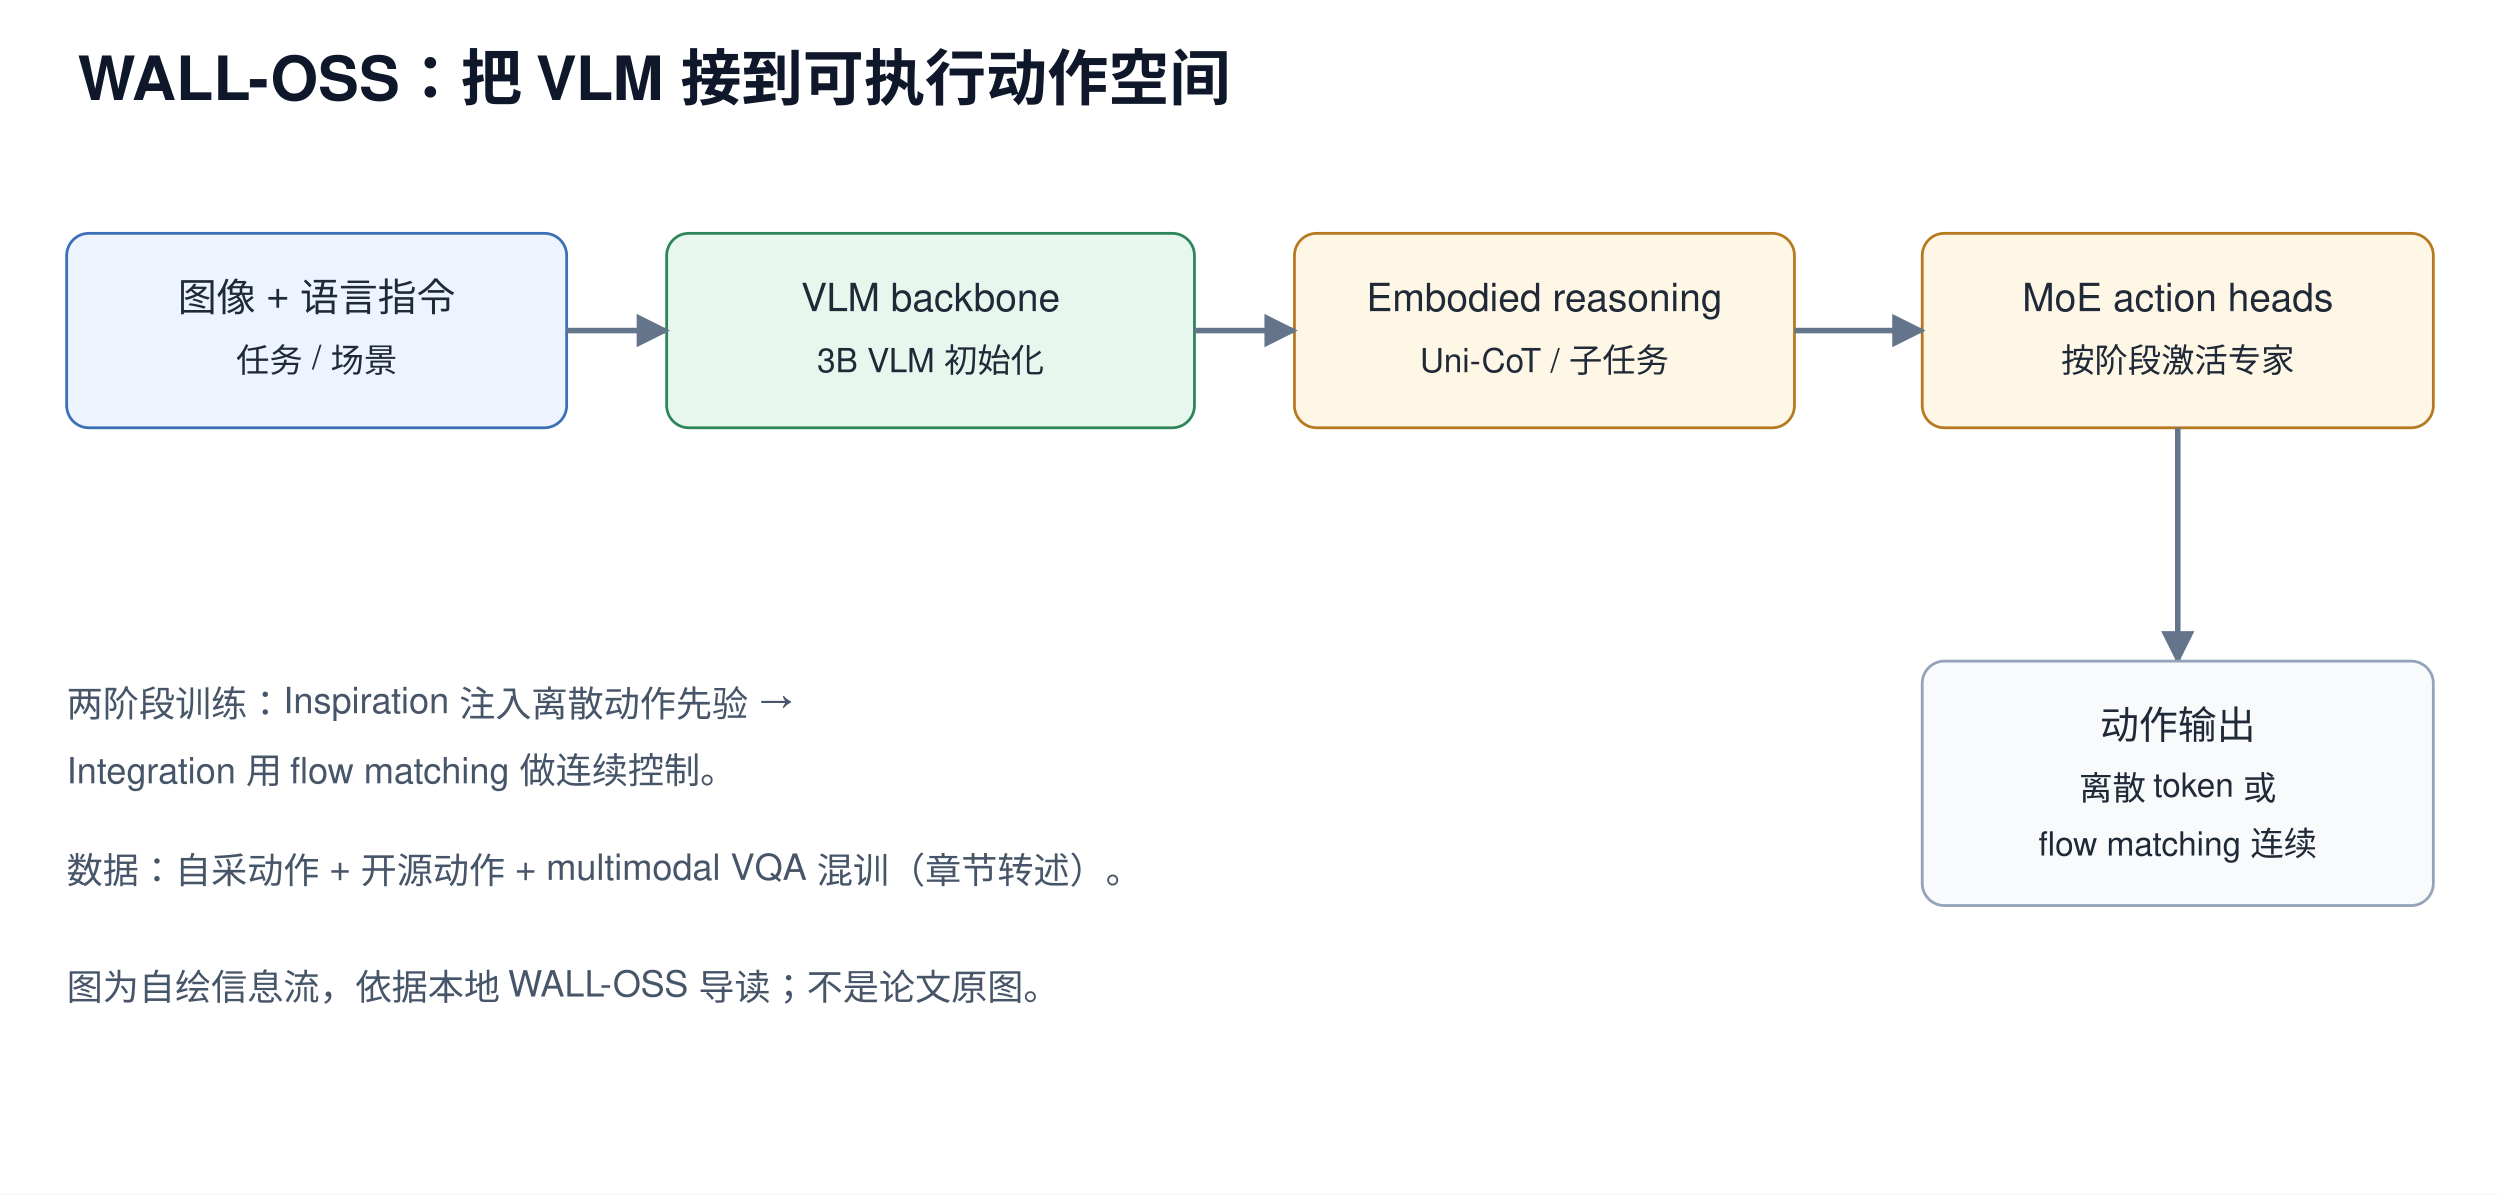
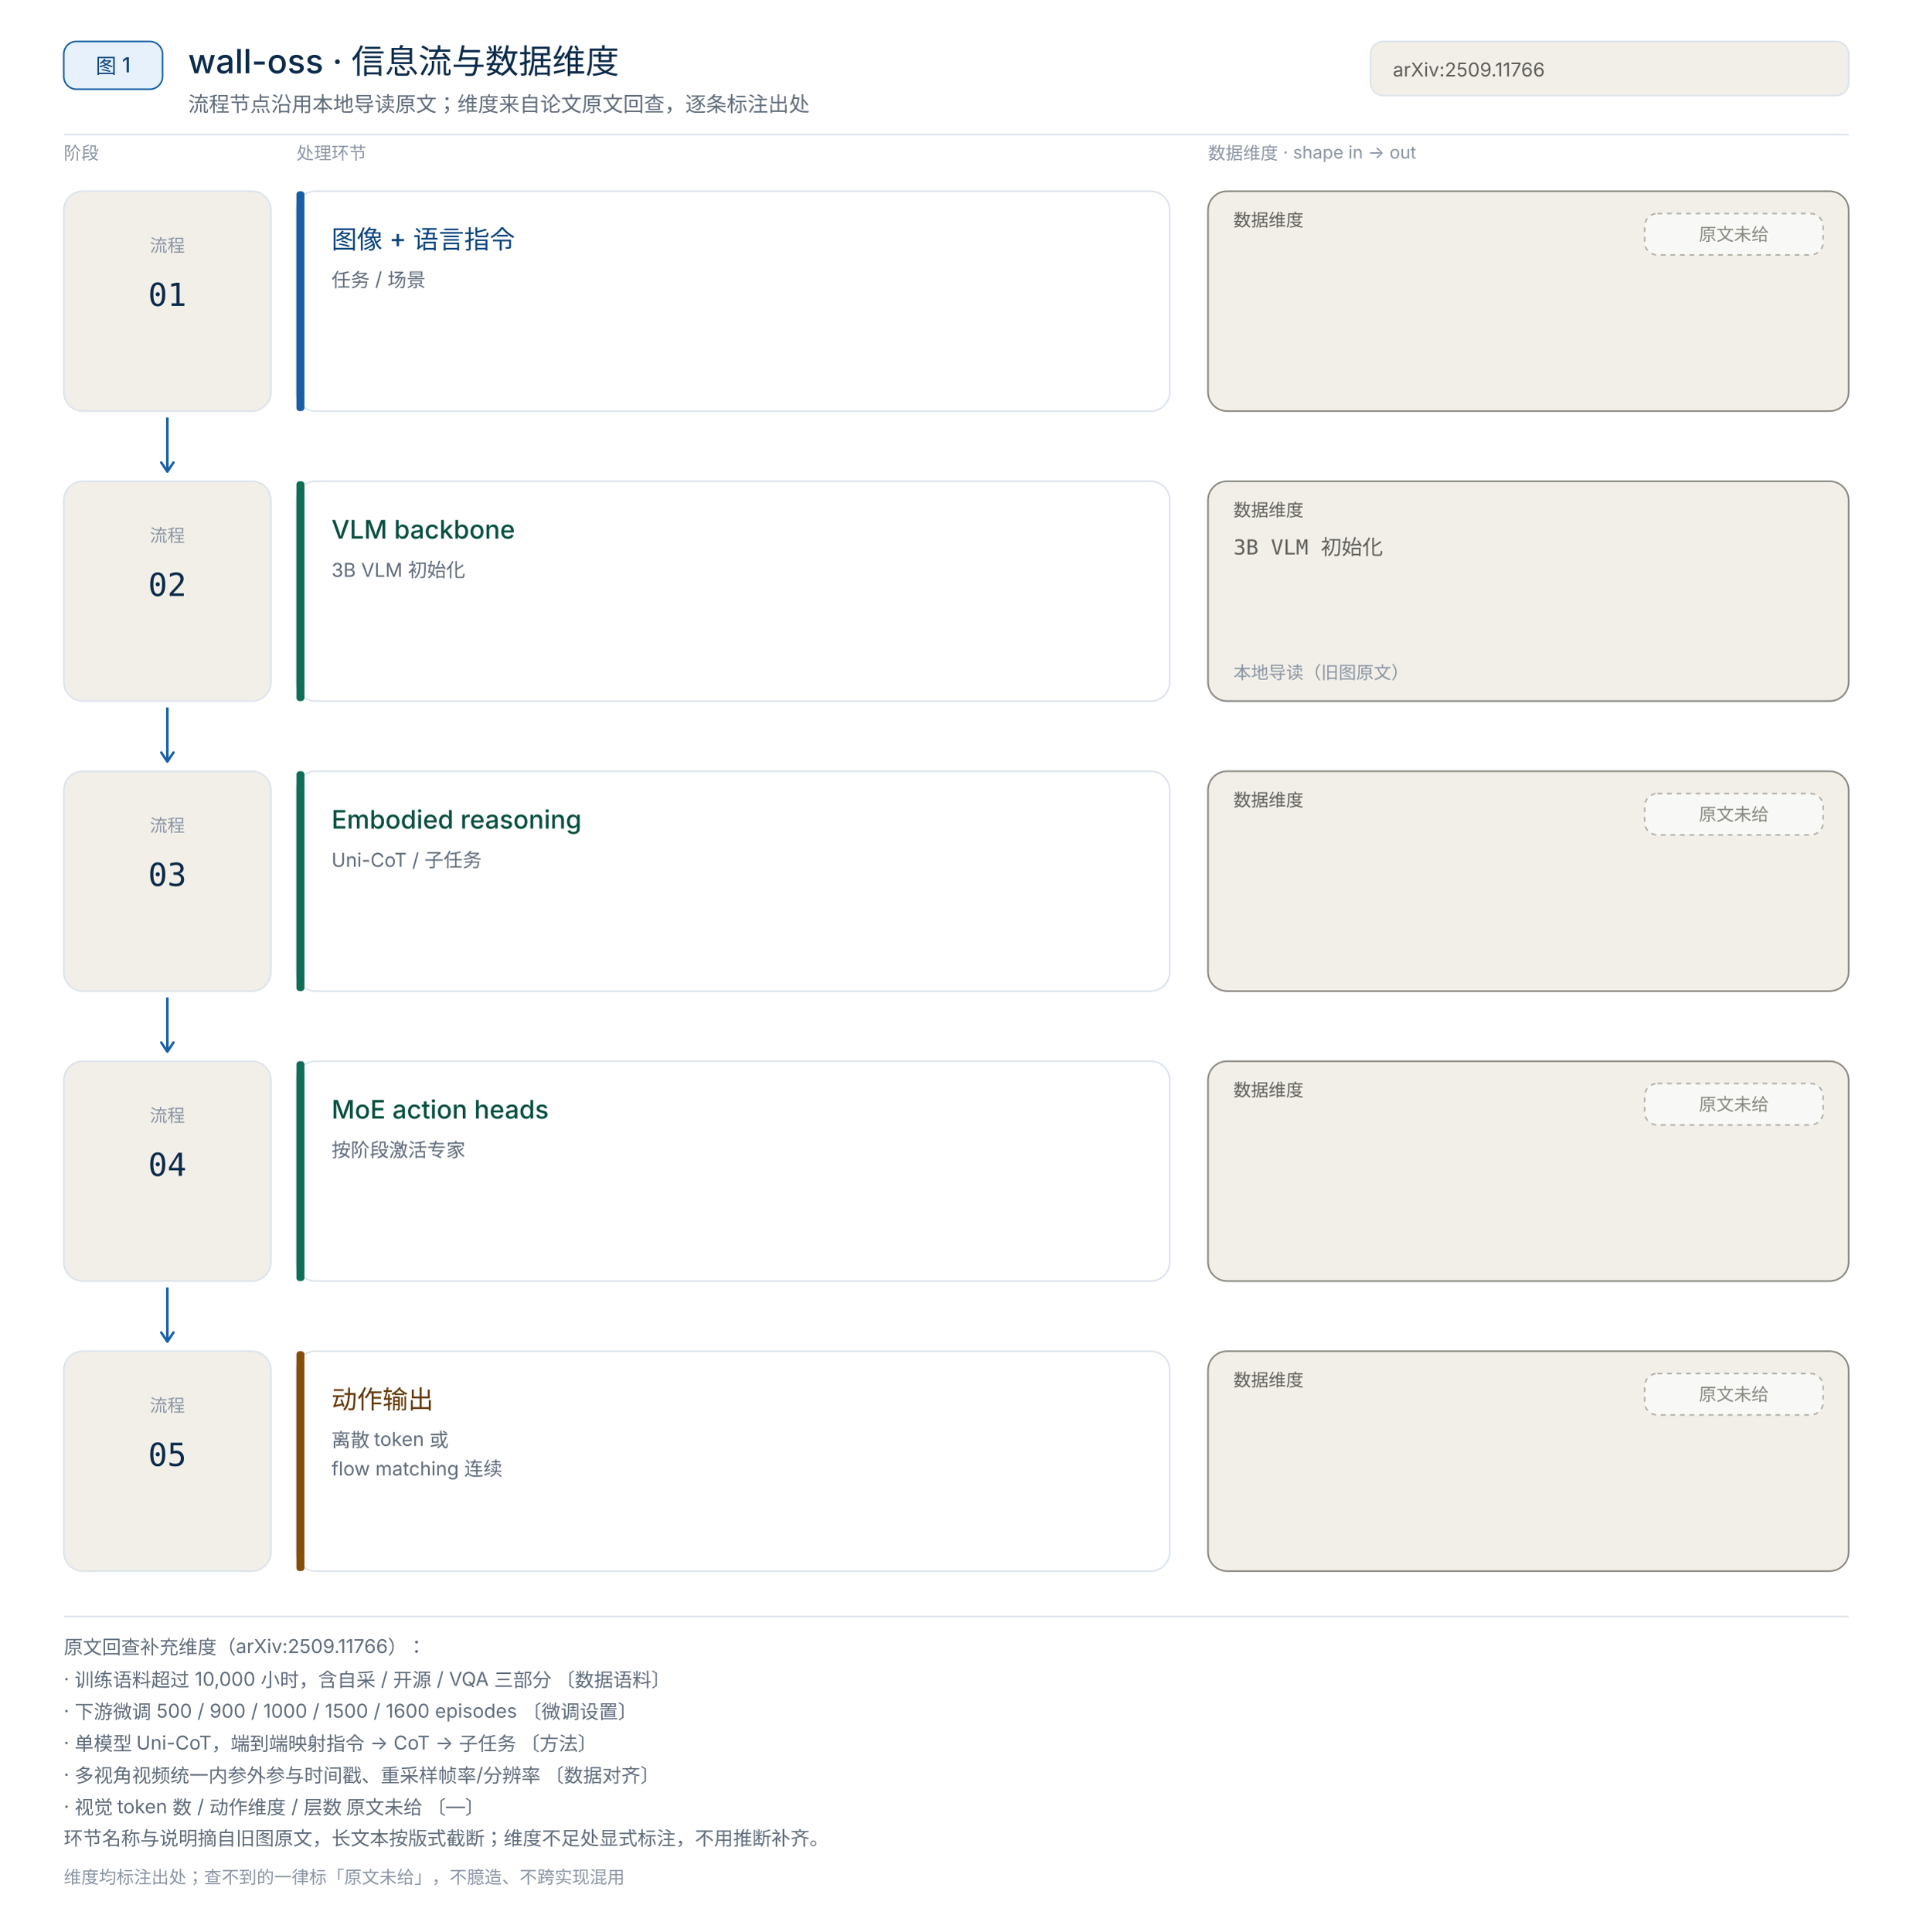
- <svg xmlns="http://www.w3.org/2000/svg" width="900" height="430" viewBox="0 0 900 430">
+ <svg xmlns="http://www.w3.org/2000/svg" width="1200" height="1212" viewBox="0 0 1200 1212" role="img">
  <defs>
-     <marker id="arrow" viewBox="0 0 10 10" refX="9" refY="5" markerWidth="6" markerHeight="6" orient="auto-start-reverse">
-       <path d="M 0 0 L 10 5 L 0 10 z" fill="#64748b" />
+     <marker id="arrow" viewBox="0 0 10 10" refX="8" refY="5" markerWidth="6" markerHeight="6" orient="auto-start-reverse">
+       <path d="M2 1L8 5L2 9" fill="none" stroke="#185FA5" stroke-width="1.6" stroke-linecap="round" stroke-linejoin="round" />
    </marker>
  </defs>
-   <rect width="900" height="430" fill="#ffffff" />
-   <text x="28" y="36" font-family="Helvetica, Arial, sans-serif" font-size="22" font-weight="bold" fill="#0f172a">WALL-OSS：把 VLM 接到可执行动作空间</text>
-   <rect x="24" y="84" width="180" height="70" rx="8" fill="#eef4ff" stroke="#3b6fb6" />
-   <text x="114" y="112" font-family="Helvetica, Arial, sans-serif" font-size="14" text-anchor="middle" fill="#1f2937">图像 + 语言指令</text>
-   <text x="114" y="134" font-family="Helvetica, Arial, sans-serif" font-size="12" text-anchor="middle" fill="#1f2937">任务 / 场景</text>
-   <rect x="240" y="84" width="190" height="70" rx="8" fill="#e8f7ee" stroke="#2f855a" />
-   <text x="335" y="112" font-family="Helvetica, Arial, sans-serif" font-size="14" text-anchor="middle" fill="#1f2937">VLM backbone</text>
-   <text x="335" y="134" font-family="Helvetica, Arial, sans-serif" font-size="12" text-anchor="middle" fill="#1f2937">3B VLM 初始化</text>
-   <rect x="466" y="84" width="180" height="70" rx="8" fill="#fff7e6" stroke="#b7791f" />
-   <text x="556" y="112" font-family="Helvetica, Arial, sans-serif" font-size="14" text-anchor="middle" fill="#1f2937">Embodied reasoning</text>
-   <text x="556" y="134" font-family="Helvetica, Arial, sans-serif" font-size="12" text-anchor="middle" fill="#1f2937">Uni-CoT / 子任务</text>
-   <rect x="692" y="84" width="184" height="70" rx="8" fill="#fff7e6" stroke="#b7791f" />
-   <text x="784" y="112" font-family="Helvetica, Arial, sans-serif" font-size="14" text-anchor="middle" fill="#1f2937">MoE action heads</text>
-   <text x="784" y="134" font-family="Helvetica, Arial, sans-serif" font-size="12" text-anchor="middle" fill="#1f2937">按阶段激活专家</text>
-   <line x1="204" y1="119" x2="240" y2="119" stroke="#64748b" stroke-width="2" marker-end="url(#arrow)" />
-   <line x1="430" y1="119" x2="466" y2="119" stroke="#64748b" stroke-width="2" marker-end="url(#arrow)" />
-   <line x1="646" y1="119" x2="692" y2="119" stroke="#64748b" stroke-width="2" marker-end="url(#arrow)" />
-   <line x1="784" y1="154" x2="784" y2="238" stroke="#64748b" stroke-width="2" marker-end="url(#arrow)" />
-   <rect x="692" y="238" width="184" height="88" rx="8" fill="#f8fafc" stroke="#94a3b8" />
-   <text x="784" y="266" font-family="Helvetica, Arial, sans-serif" font-size="14" text-anchor="middle" fill="#1f2937">动作输出</text>
-   <text x="784" y="288" font-family="Helvetica, Arial, sans-serif" font-size="12" text-anchor="middle" fill="#1f2937">离散 token 或</text>
-   <text x="784" y="308" font-family="Helvetica, Arial, sans-serif" font-size="12" text-anchor="middle" fill="#1f2937">flow matching 连续</text>
-   <text x="24" y="258" font-family="Helvetica, Arial, sans-serif" font-size="13" fill="#475569">两阶段训练：Inspiration 注入离散动作先验 →</text>
-   <text x="24" y="282" font-family="Helvetica, Arial, sans-serif" font-size="13" fill="#475569">Integration 用 flow matching 做连续控制。</text>
-   <text x="24" y="318" font-family="Helvetica, Arial, sans-serif" font-size="13" fill="#475569">数据：自采动作 + 开源动作 + multimodal VQA 混训（章节转述）。</text>
-   <text x="24" y="360" font-family="Helvetica, Arial, sans-serif" font-size="13" fill="#475569">图为自绘信息流，依据本地 WALL-OSS 导读；不是论文原图。</text>
+   <rect x="0" y="0" width="1200" height="1212" rx="0" fill="#FFFFFF" stroke="#FFFFFF" stroke-width="1" />
+   <text x="118" y="46" font-family="-apple-system,BlinkMacSystemFont,'PingFang SC','Microsoft YaHei',sans-serif" font-size="21" font-weight="500" fill="#0C2B4A" text-anchor="start">wall-oss · 信息流与数据维度</text>
+   <text x="118" y="70" font-family="-apple-system,BlinkMacSystemFont,'PingFang SC','Microsoft YaHei',sans-serif" font-size="13" font-weight="400" fill="#5F6B7A" text-anchor="start">流程节点沿用本地导读原文；维度来自论文原文回查，逐条标注出处</text>
+   <rect x="40" y="84" width="1120" height="1" rx="0" fill="#DDE3EC" stroke="#DDE3EC" stroke-width="0" />
+   <rect x="860" y="26" width="300" height="34" rx="8" fill="#F1EFE8" stroke="#DDE3EC" stroke-width="1" />
+   <text x="874" y="48" font-family="-apple-system,BlinkMacSystemFont,'PingFang SC','Microsoft YaHei',sans-serif" font-size="12" font-weight="400" fill="#5F5E5A" text-anchor="start">arXiv:2509.11766</text>
+   <rect x="40" y="26" width="62" height="30" rx="8" fill="#E6F1FB" stroke="#185FA5" stroke-width="1" />
+   <text x="71" y="46" font-family="-apple-system,BlinkMacSystemFont,'PingFang SC','Microsoft YaHei',sans-serif" font-size="13" font-weight="500" fill="#0C447C" text-anchor="middle">图 1</text>
+   <text x="40" y="100" font-family="-apple-system,BlinkMacSystemFont,'PingFang SC','Microsoft YaHei',sans-serif" font-size="11" font-weight="400" fill="#8A94A3" text-anchor="start">阶段</text>
+   <text x="186" y="100" font-family="-apple-system,BlinkMacSystemFont,'PingFang SC','Microsoft YaHei',sans-serif" font-size="11" font-weight="400" fill="#8A94A3" text-anchor="start">处理环节</text>
+   <text x="758" y="100" font-family="-apple-system,BlinkMacSystemFont,'PingFang SC','Microsoft YaHei',sans-serif" font-size="11" font-weight="400" fill="#8A94A3" text-anchor="start">数据维度 · shape in → out</text>
+   <rect x="40" y="120" width="130" height="138" rx="12" fill="#F1EFE8" stroke="#DDE3EC" stroke-width="1" />
+   <text x="105" y="158" font-family="-apple-system,BlinkMacSystemFont,'PingFang SC','Microsoft YaHei',sans-serif" font-size="11" font-weight="400" fill="#8A94A3" text-anchor="middle">流程</text>
+   <text x="105" y="192" font-family="ui-monospace,SFMono-Regular,Menlo,Consolas,monospace" font-size="20" font-weight="500" fill="#0C2B4A" text-anchor="middle">01</text>
+   <rect x="186" y="120" width="548" height="138" rx="12" fill="#FFFFFF" stroke="#DDE3EC" stroke-width="1" />
+   <rect x="186" y="120" width="5" height="138" rx="2" fill="#185FA5" stroke="#185FA5" stroke-width="0" />
+   <text x="208" y="156" font-family="-apple-system,BlinkMacSystemFont,'PingFang SC','Microsoft YaHei',sans-serif" font-size="16" font-weight="500" fill="#0C447C" text-anchor="start">图像 + 语言指令</text>
+   <text x="208" y="180" font-family="-apple-system,BlinkMacSystemFont,'PingFang SC','Microsoft YaHei',sans-serif" font-size="12" font-weight="400" fill="#5F6B7A" text-anchor="start">任务 / 场景</text>
+   <rect x="758" y="120" width="402" height="138" rx="12" fill="#F1EFE8" stroke="#888780" stroke-width="1" />
+   <text x="774" y="142" font-family="-apple-system,BlinkMacSystemFont,'PingFang SC','Microsoft YaHei',sans-serif" font-size="11" font-weight="500" fill="#5F5E5A" text-anchor="start">数据维度</text>
+   <rect x="1032" y="134" width="112" height="26" rx="8" fill="#F8F8F6" stroke="#B4B2A9" stroke-width="1" stroke-dasharray="3 3" />
+   <text x="1088" y="151" font-family="-apple-system,BlinkMacSystemFont,'PingFang SC','Microsoft YaHei',sans-serif" font-size="11" font-weight="400" fill="#888780" text-anchor="middle">原文未给</text>
+   <path d="M105 262 L105 296" fill="none" stroke="#185FA5" stroke-width="1.6" marker-end="url(#arrow)" />
+   <rect x="40" y="302" width="130" height="138" rx="12" fill="#F1EFE8" stroke="#DDE3EC" stroke-width="1" />
+   <text x="105" y="340" font-family="-apple-system,BlinkMacSystemFont,'PingFang SC','Microsoft YaHei',sans-serif" font-size="11" font-weight="400" fill="#8A94A3" text-anchor="middle">流程</text>
+   <text x="105" y="374" font-family="ui-monospace,SFMono-Regular,Menlo,Consolas,monospace" font-size="20" font-weight="500" fill="#0C2B4A" text-anchor="middle">02</text>
+   <rect x="186" y="302" width="548" height="138" rx="12" fill="#FFFFFF" stroke="#DDE3EC" stroke-width="1" />
+   <rect x="186" y="302" width="5" height="138" rx="2" fill="#0F6E56" stroke="#0F6E56" stroke-width="0" />
+   <text x="208" y="338" font-family="-apple-system,BlinkMacSystemFont,'PingFang SC','Microsoft YaHei',sans-serif" font-size="16" font-weight="500" fill="#085041" text-anchor="start">VLM backbone</text>
+   <text x="208" y="362" font-family="-apple-system,BlinkMacSystemFont,'PingFang SC','Microsoft YaHei',sans-serif" font-size="12" font-weight="400" fill="#5F6B7A" text-anchor="start">3B VLM 初始化</text>
+   <rect x="758" y="302" width="402" height="138" rx="12" fill="#F1EFE8" stroke="#888780" stroke-width="1" />
+   <text x="774" y="324" font-family="-apple-system,BlinkMacSystemFont,'PingFang SC','Microsoft YaHei',sans-serif" font-size="11" font-weight="500" fill="#5F5E5A" text-anchor="start">数据维度</text>
+   <text x="774" y="348" font-family="ui-monospace,SFMono-Regular,Menlo,Consolas,monospace" font-size="13" font-weight="400" fill="#5F5E5A" text-anchor="start">3B VLM 初始化</text>
+   <text x="774" y="426" font-family="-apple-system,BlinkMacSystemFont,'PingFang SC','Microsoft YaHei',sans-serif" font-size="11" font-weight="400" fill="#8A94A3" text-anchor="start">本地导读（旧图原文）</text>
+   <path d="M105 444 L105 478" fill="none" stroke="#185FA5" stroke-width="1.6" marker-end="url(#arrow)" />
+   <rect x="40" y="484" width="130" height="138" rx="12" fill="#F1EFE8" stroke="#DDE3EC" stroke-width="1" />
+   <text x="105" y="522" font-family="-apple-system,BlinkMacSystemFont,'PingFang SC','Microsoft YaHei',sans-serif" font-size="11" font-weight="400" fill="#8A94A3" text-anchor="middle">流程</text>
+   <text x="105" y="556" font-family="ui-monospace,SFMono-Regular,Menlo,Consolas,monospace" font-size="20" font-weight="500" fill="#0C2B4A" text-anchor="middle">03</text>
+   <rect x="186" y="484" width="548" height="138" rx="12" fill="#FFFFFF" stroke="#DDE3EC" stroke-width="1" />
+   <rect x="186" y="484" width="5" height="138" rx="2" fill="#0F6E56" stroke="#0F6E56" stroke-width="0" />
+   <text x="208" y="520" font-family="-apple-system,BlinkMacSystemFont,'PingFang SC','Microsoft YaHei',sans-serif" font-size="16" font-weight="500" fill="#085041" text-anchor="start">Embodied reasoning</text>
+   <text x="208" y="544" font-family="-apple-system,BlinkMacSystemFont,'PingFang SC','Microsoft YaHei',sans-serif" font-size="12" font-weight="400" fill="#5F6B7A" text-anchor="start">Uni-CoT / 子任务</text>
+   <rect x="758" y="484" width="402" height="138" rx="12" fill="#F1EFE8" stroke="#888780" stroke-width="1" />
+   <text x="774" y="506" font-family="-apple-system,BlinkMacSystemFont,'PingFang SC','Microsoft YaHei',sans-serif" font-size="11" font-weight="500" fill="#5F5E5A" text-anchor="start">数据维度</text>
+   <rect x="1032" y="498" width="112" height="26" rx="8" fill="#F8F8F6" stroke="#B4B2A9" stroke-width="1" stroke-dasharray="3 3" />
+   <text x="1088" y="515" font-family="-apple-system,BlinkMacSystemFont,'PingFang SC','Microsoft YaHei',sans-serif" font-size="11" font-weight="400" fill="#888780" text-anchor="middle">原文未给</text>
+   <path d="M105 626 L105 660" fill="none" stroke="#185FA5" stroke-width="1.6" marker-end="url(#arrow)" />
+   <rect x="40" y="666" width="130" height="138" rx="12" fill="#F1EFE8" stroke="#DDE3EC" stroke-width="1" />
+   <text x="105" y="704" font-family="-apple-system,BlinkMacSystemFont,'PingFang SC','Microsoft YaHei',sans-serif" font-size="11" font-weight="400" fill="#8A94A3" text-anchor="middle">流程</text>
+   <text x="105" y="738" font-family="ui-monospace,SFMono-Regular,Menlo,Consolas,monospace" font-size="20" font-weight="500" fill="#0C2B4A" text-anchor="middle">04</text>
+   <rect x="186" y="666" width="548" height="138" rx="12" fill="#FFFFFF" stroke="#DDE3EC" stroke-width="1" />
+   <rect x="186" y="666" width="5" height="138" rx="2" fill="#0F6E56" stroke="#0F6E56" stroke-width="0" />
+   <text x="208" y="702" font-family="-apple-system,BlinkMacSystemFont,'PingFang SC','Microsoft YaHei',sans-serif" font-size="16" font-weight="500" fill="#085041" text-anchor="start">MoE action heads</text>
+   <text x="208" y="726" font-family="-apple-system,BlinkMacSystemFont,'PingFang SC','Microsoft YaHei',sans-serif" font-size="12" font-weight="400" fill="#5F6B7A" text-anchor="start">按阶段激活专家</text>
+   <rect x="758" y="666" width="402" height="138" rx="12" fill="#F1EFE8" stroke="#888780" stroke-width="1" />
+   <text x="774" y="688" font-family="-apple-system,BlinkMacSystemFont,'PingFang SC','Microsoft YaHei',sans-serif" font-size="11" font-weight="500" fill="#5F5E5A" text-anchor="start">数据维度</text>
+   <rect x="1032" y="680" width="112" height="26" rx="8" fill="#F8F8F6" stroke="#B4B2A9" stroke-width="1" stroke-dasharray="3 3" />
+   <text x="1088" y="697" font-family="-apple-system,BlinkMacSystemFont,'PingFang SC','Microsoft YaHei',sans-serif" font-size="11" font-weight="400" fill="#888780" text-anchor="middle">原文未给</text>
+   <path d="M105 808 L105 842" fill="none" stroke="#185FA5" stroke-width="1.6" marker-end="url(#arrow)" />
+   <rect x="40" y="848" width="130" height="138" rx="12" fill="#F1EFE8" stroke="#DDE3EC" stroke-width="1" />
+   <text x="105" y="886" font-family="-apple-system,BlinkMacSystemFont,'PingFang SC','Microsoft YaHei',sans-serif" font-size="11" font-weight="400" fill="#8A94A3" text-anchor="middle">流程</text>
+   <text x="105" y="920" font-family="ui-monospace,SFMono-Regular,Menlo,Consolas,monospace" font-size="20" font-weight="500" fill="#0C2B4A" text-anchor="middle">05</text>
+   <rect x="186" y="848" width="548" height="138" rx="12" fill="#FFFFFF" stroke="#DDE3EC" stroke-width="1" />
+   <rect x="186" y="848" width="5" height="138" rx="2" fill="#854F0B" stroke="#854F0B" stroke-width="0" />
+   <text x="208" y="884" font-family="-apple-system,BlinkMacSystemFont,'PingFang SC','Microsoft YaHei',sans-serif" font-size="16" font-weight="500" fill="#633806" text-anchor="start">动作输出</text>
+   <text x="208" y="908" font-family="-apple-system,BlinkMacSystemFont,'PingFang SC','Microsoft YaHei',sans-serif" font-size="12" font-weight="400" fill="#5F6B7A" text-anchor="start">离散 token 或</text>
+   <text x="208" y="926" font-family="-apple-system,BlinkMacSystemFont,'PingFang SC','Microsoft YaHei',sans-serif" font-size="12" font-weight="400" fill="#5F6B7A" text-anchor="start">flow matching 连续</text>
+   <rect x="758" y="848" width="402" height="138" rx="12" fill="#F1EFE8" stroke="#888780" stroke-width="1" />
+   <text x="774" y="870" font-family="-apple-system,BlinkMacSystemFont,'PingFang SC','Microsoft YaHei',sans-serif" font-size="11" font-weight="500" fill="#5F5E5A" text-anchor="start">数据维度</text>
+   <rect x="1032" y="862" width="112" height="26" rx="8" fill="#F8F8F6" stroke="#B4B2A9" stroke-width="1" stroke-dasharray="3 3" />
+   <text x="1088" y="879" font-family="-apple-system,BlinkMacSystemFont,'PingFang SC','Microsoft YaHei',sans-serif" font-size="11" font-weight="400" fill="#888780" text-anchor="middle">原文未给</text>
+   <rect x="40" y="1014" width="1120" height="1" rx="0" fill="#DDE3EC" stroke="#DDE3EC" stroke-width="0" />
+   <text x="40" y="1038" font-family="-apple-system,BlinkMacSystemFont,'PingFang SC','Microsoft YaHei',sans-serif" font-size="12" font-weight="400" fill="#5F6B7A" text-anchor="start">原文回查补充维度（arXiv:2509.11766）：</text>
+   <text x="40" y="1058" font-family="-apple-system,BlinkMacSystemFont,'PingFang SC','Microsoft YaHei',sans-serif" font-size="12" font-weight="400" fill="#5F6B7A" text-anchor="start">· 训练语料超过 10,000 小时，含自采 / 开源 / VQA 三部分 〔数据语料〕</text>
+   <text x="40" y="1078" font-family="-apple-system,BlinkMacSystemFont,'PingFang SC','Microsoft YaHei',sans-serif" font-size="12" font-weight="400" fill="#5F6B7A" text-anchor="start">· 下游微调 500 / 900 / 1000 / 1500 / 1600 episodes 〔微调设置〕</text>
+   <text x="40" y="1098" font-family="-apple-system,BlinkMacSystemFont,'PingFang SC','Microsoft YaHei',sans-serif" font-size="12" font-weight="400" fill="#5F6B7A" text-anchor="start">· 单模型 Uni-CoT，端到端映射指令 → CoT → 子任务 〔方法〕</text>
+   <text x="40" y="1118" font-family="-apple-system,BlinkMacSystemFont,'PingFang SC','Microsoft YaHei',sans-serif" font-size="12" font-weight="400" fill="#5F6B7A" text-anchor="start">· 多视角视频统一内参外参与时间戳、重采样帧率/分辨率 〔数据对齐〕</text>
+   <text x="40" y="1138" font-family="-apple-system,BlinkMacSystemFont,'PingFang SC','Microsoft YaHei',sans-serif" font-size="12" font-weight="400" fill="#5F6B7A" text-anchor="start">· 视觉 token 数 / 动作维度 / 层数 原文未给 〔—〕</text>
+   <text x="40" y="1158" font-family="-apple-system,BlinkMacSystemFont,'PingFang SC','Microsoft YaHei',sans-serif" font-size="12" font-weight="400" fill="#5F6B7A" text-anchor="start">环节名称与说明摘自旧图原文，长文本按版式截断；维度不足处显式标注，不用推断补齐。</text>
+   <text x="40" y="1182" font-family="-apple-system,BlinkMacSystemFont,'PingFang SC','Microsoft YaHei',sans-serif" font-size="11" font-weight="400" fill="#8A94A3" text-anchor="start">维度均标注出处；查不到的一律标「原文未给」，不臆造、不跨实现混用</text>
</svg>
